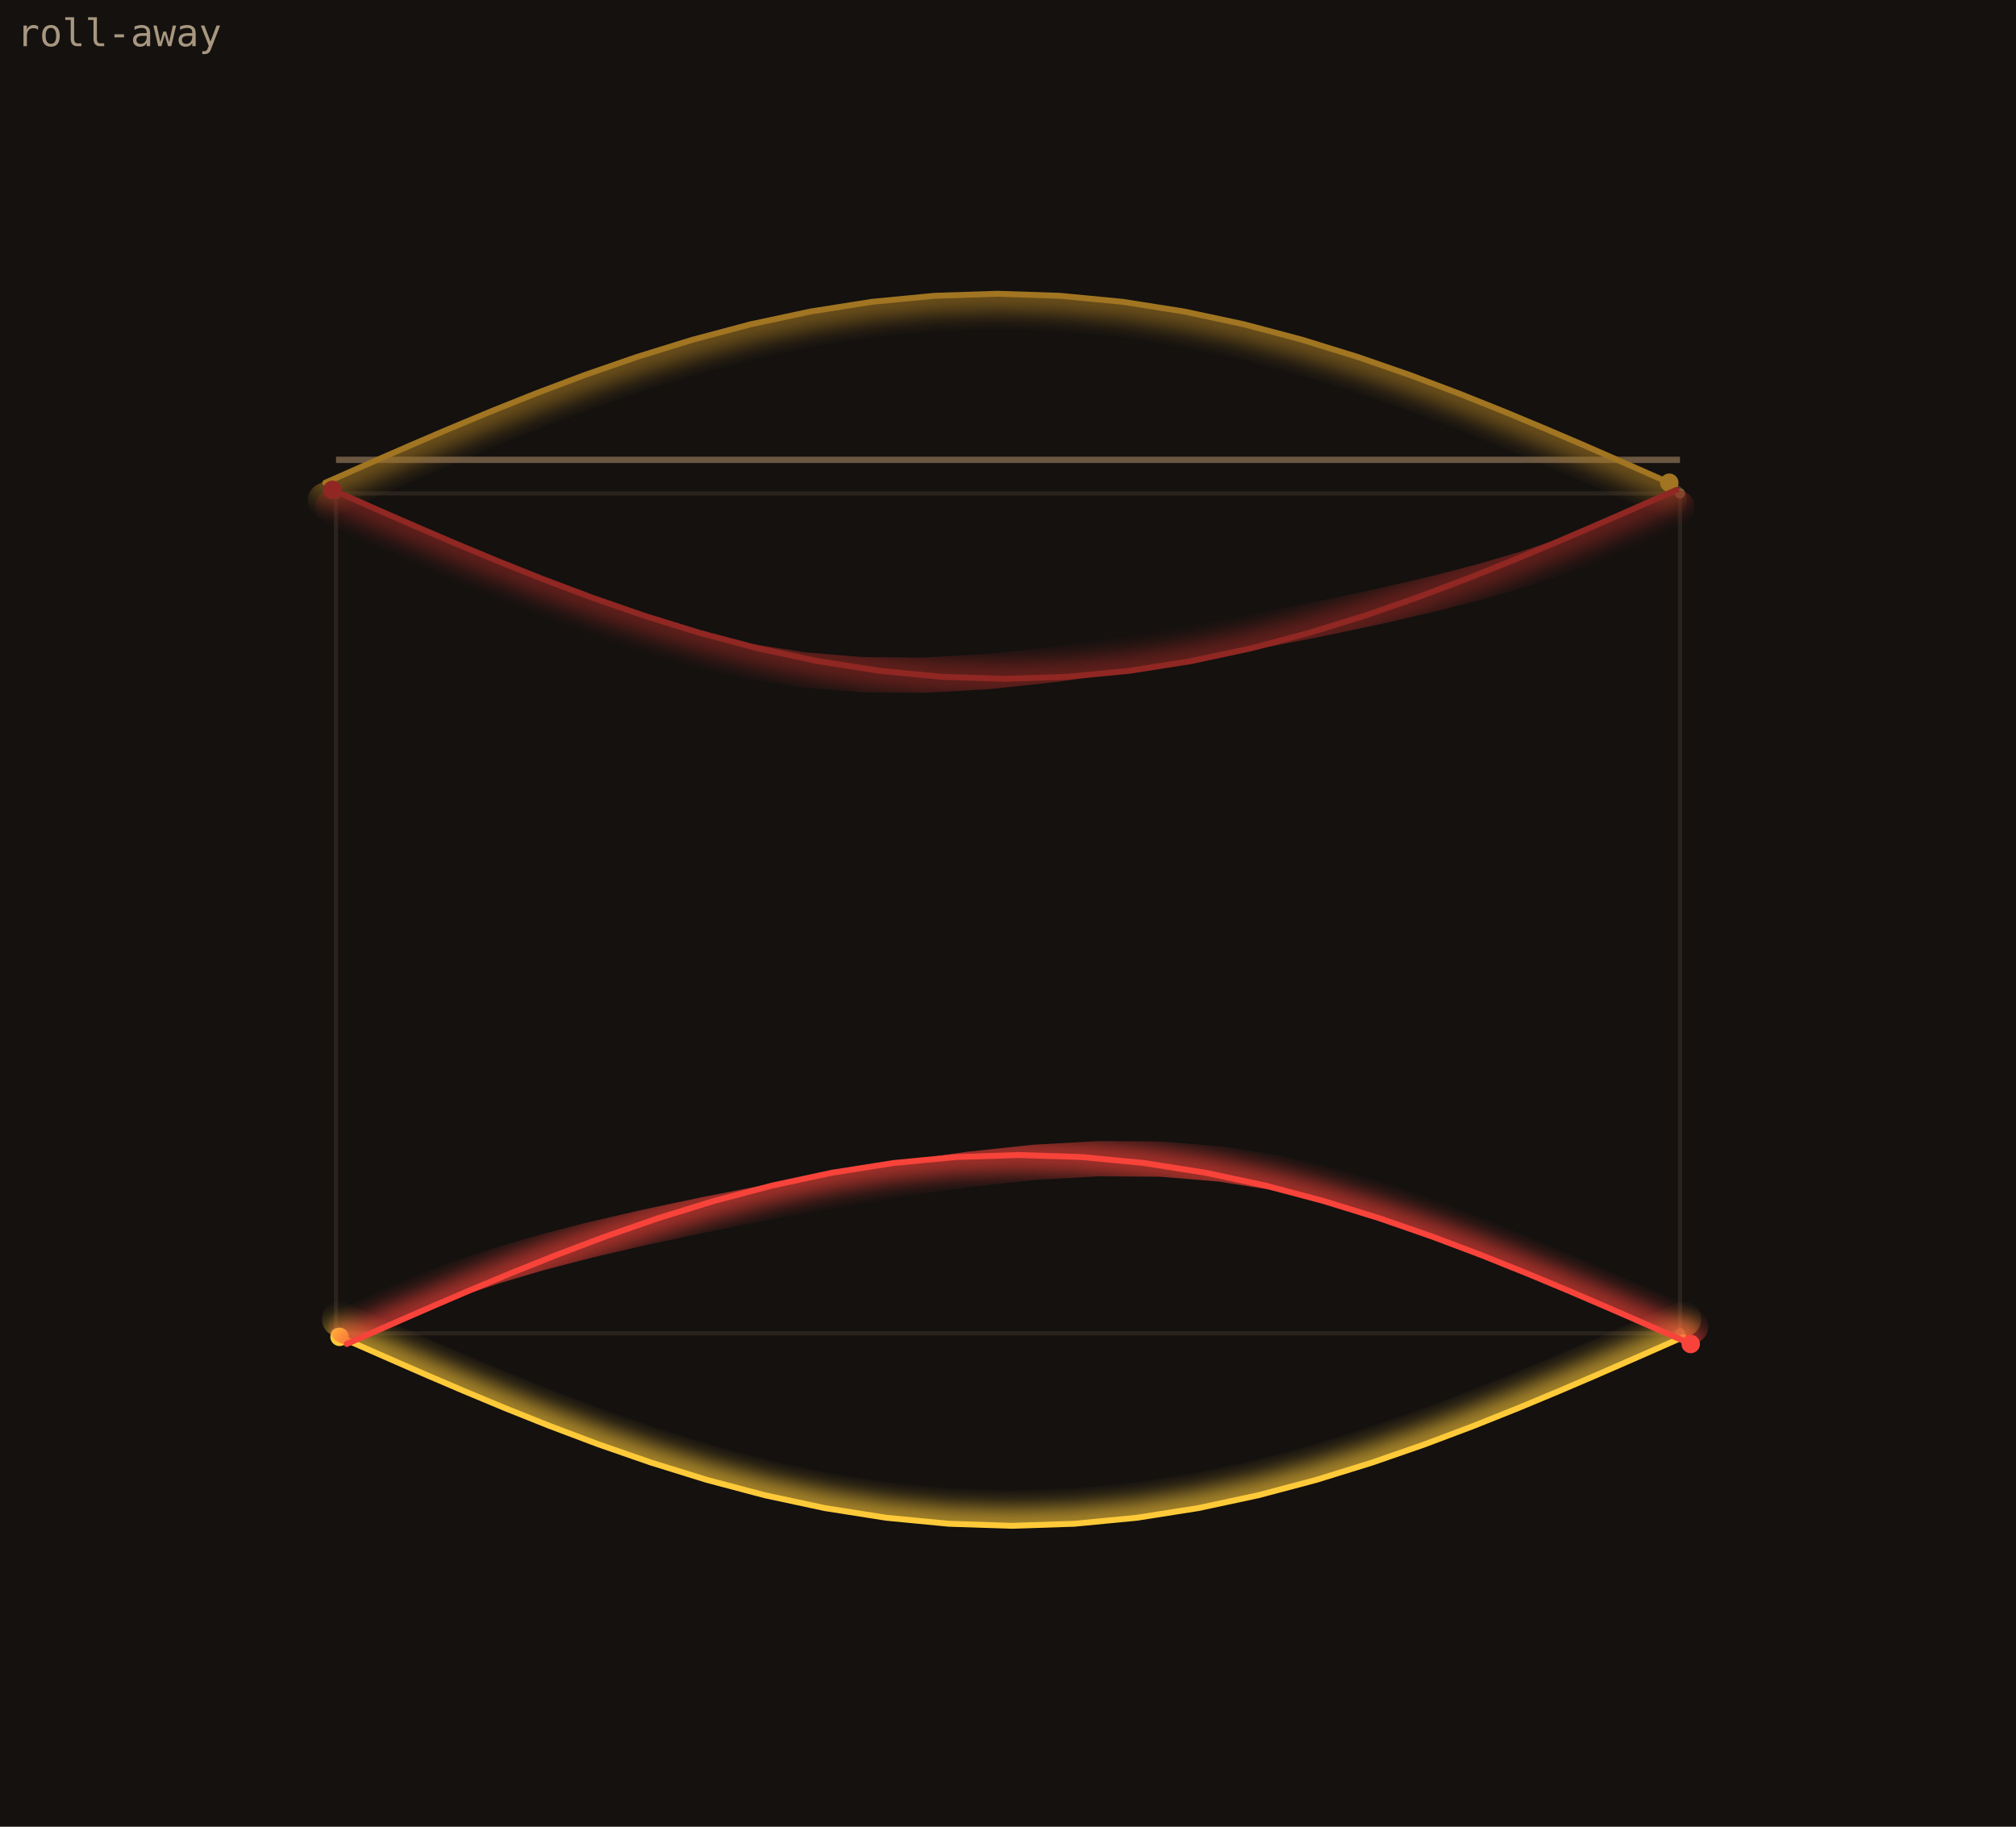
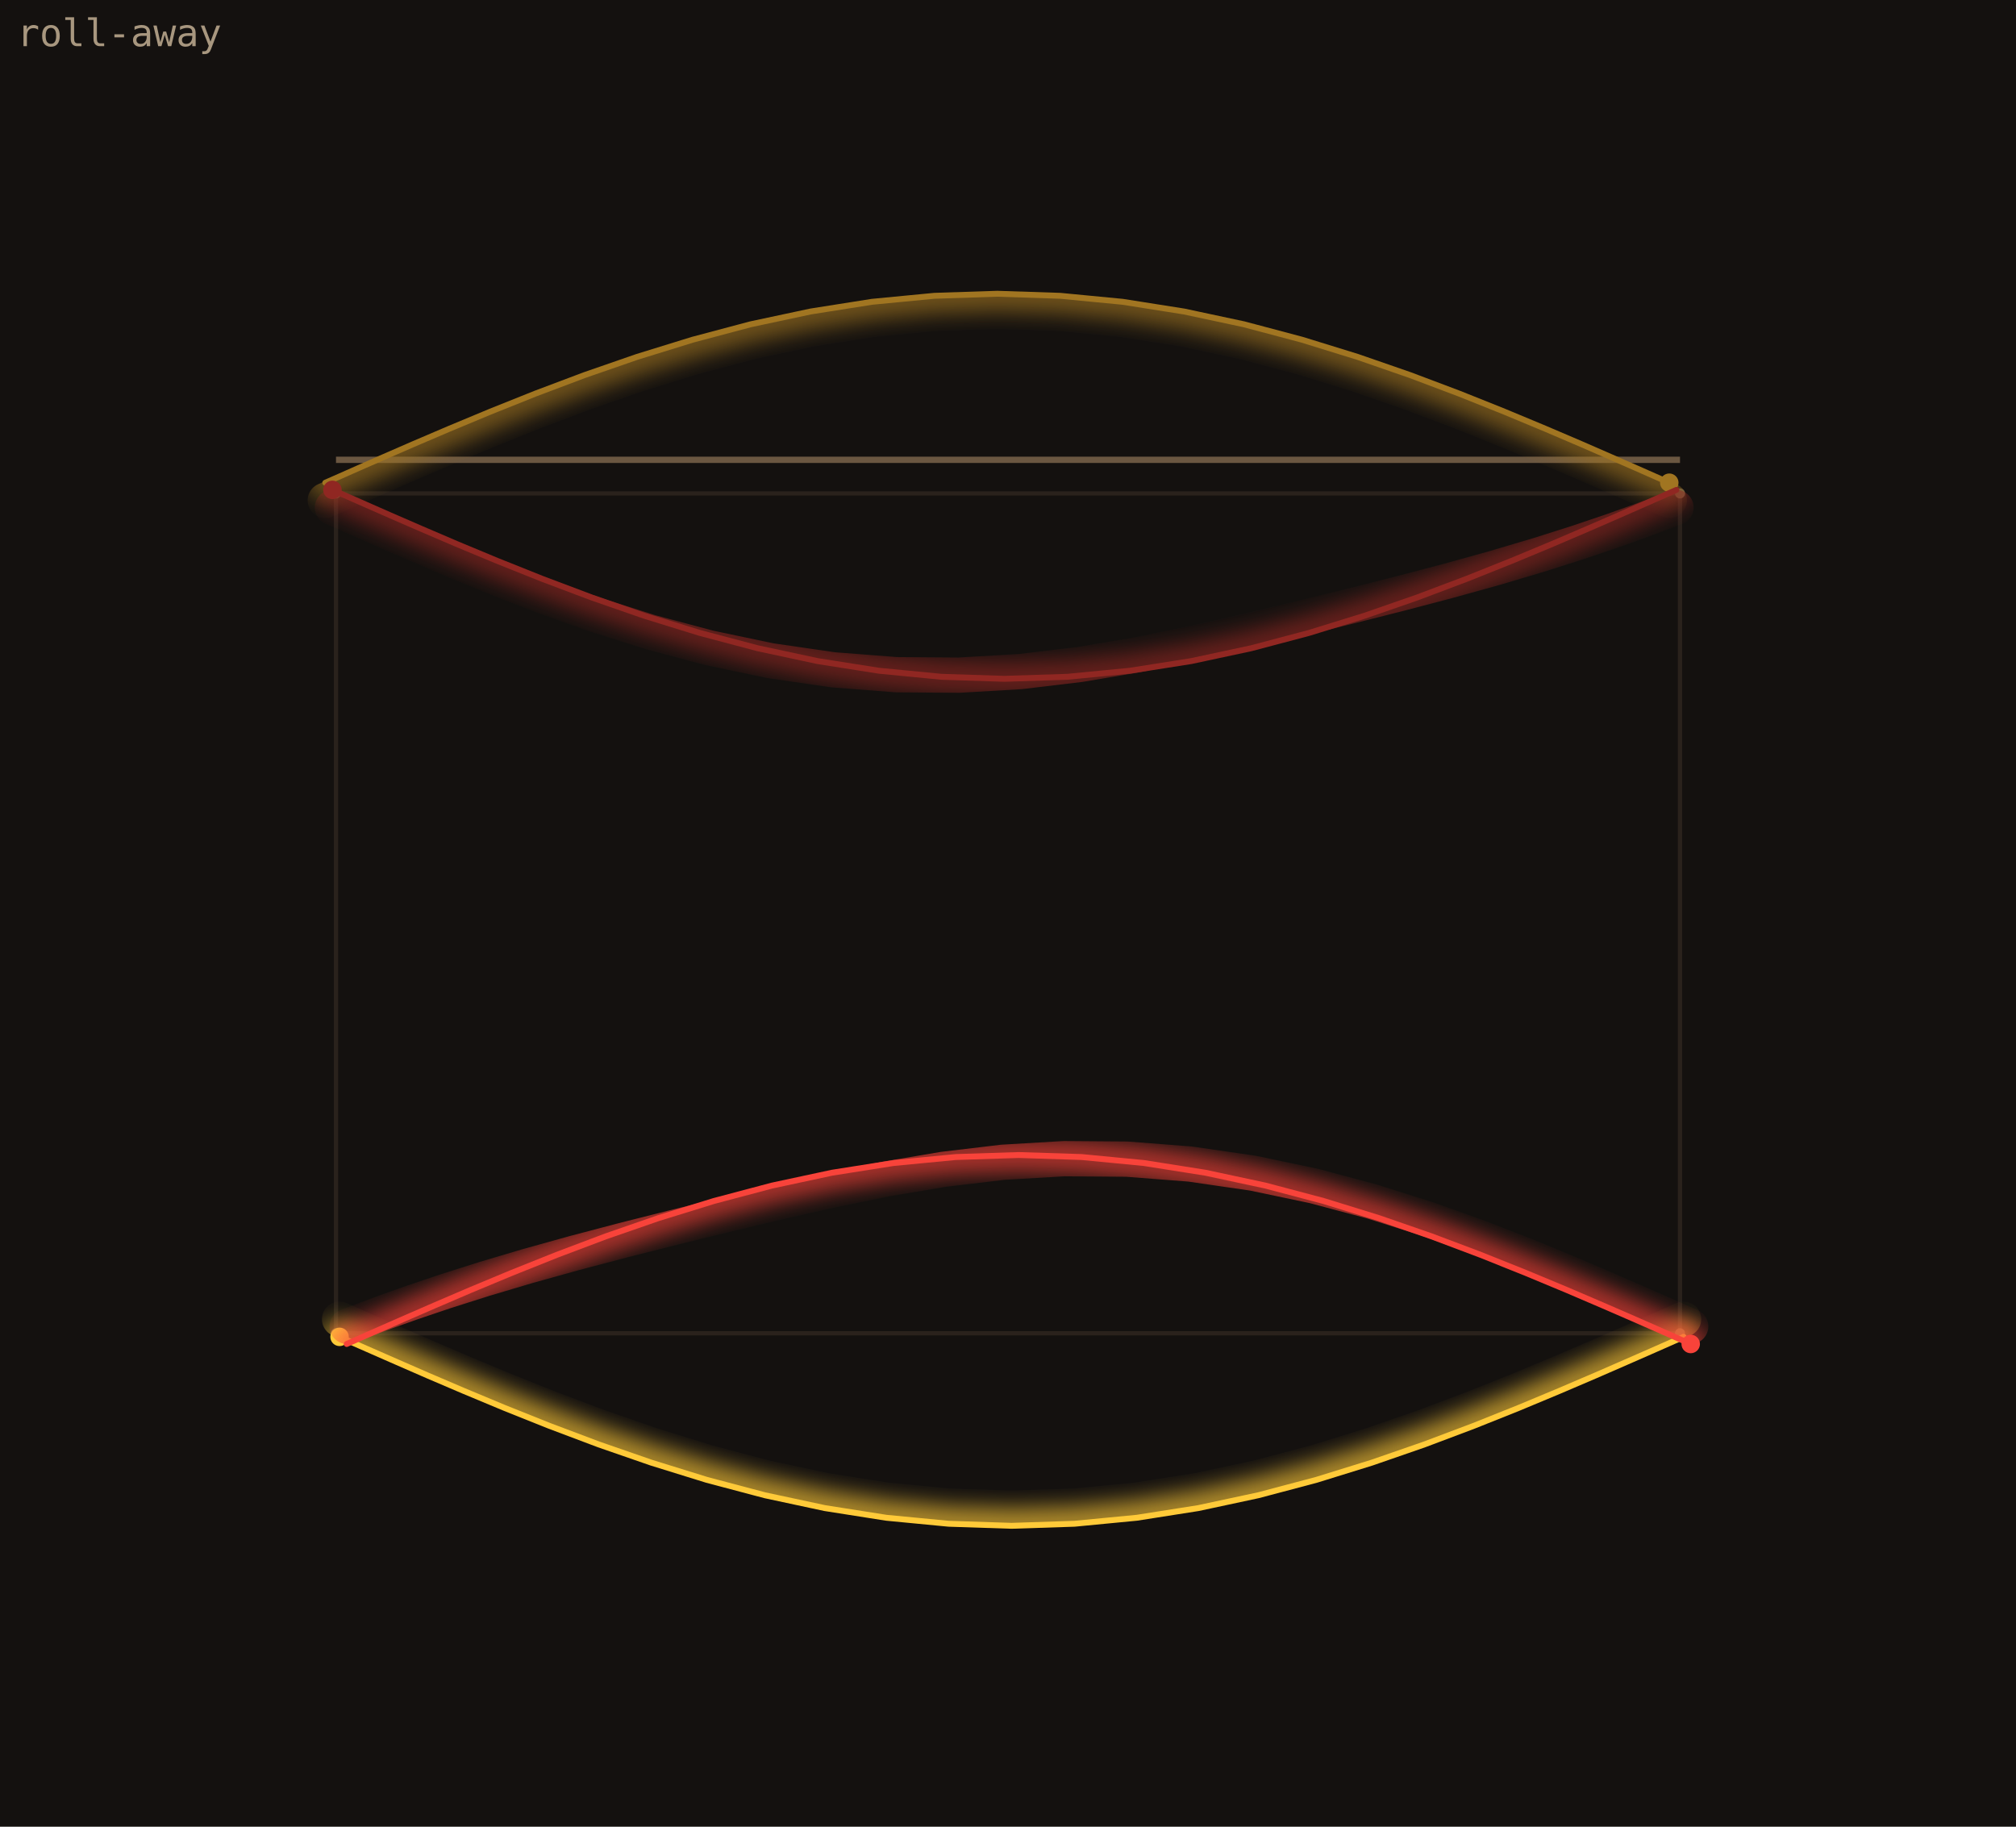
<svg xmlns="http://www.w3.org/2000/svg" viewBox="0 0 480 435" width="480" height="435" role="img">
  <rect width="480" height="435" fill="#14110f" />
  <rect x="80" y="117.5" width="320" height="200" fill="none" stroke="#2a221c" stroke-width="1" />
  <circle cx="400" cy="117.5" r="1.2" fill="#6b5741" />
  <circle cx="80" cy="117.5" r="1.2" fill="#6b5741" />
  <circle cx="80" cy="317.5" r="1.2" fill="#6b5741" />
  <circle cx="400" cy="317.5" r="1.2" fill="#6b5741" />
  <path d="M80 109.5L400 109.5" stroke="#6b5741" stroke-width="1.5" fill="none" />
  <defs>
    <filter id="fade-wk01pqggel" filterUnits="userSpaceOnUse" x="63.17" y="55.67" width="348.56" height="77.76">
      <feGaussianBlur stdDeviation="2.52" />
    </filter>
    <mask id="mask-wk01pqggel" maskUnits="userSpaceOnUse" x="63.17" y="55.67" width="348.56" height="77.76">
      <path d="M397.45 114.95L396.54 114.55L393.86 113.37L389.54 111.46L383.7 108.9L376.46 105.74L367.92 102.09L358.22 98.05L347.45 93.74L335.76 89.33L323.24 84.99L310.01 80.9L296.2 77.23L281.93 74.18L267.3 71.87L252.43 70.44L237.45 69.95L222.47 70.44L207.61 71.87L192.98 74.18L178.7 77.23L164.9 80.9L151.67 84.99L139.15 89.33L127.45 93.74L116.69 98.05L106.99 102.09L98.45 105.74L91.2 108.9L85.36 111.46L81.05 113.37L78.37 114.55L77.45 114.95" fill="none" stroke="#fff" stroke-width="8.4" stroke-linecap="round" stroke-linejoin="round" filter="url(#fade-wk01pqggel)" />
    </mask>
  </defs>
  <g mask="url(#mask-wk01pqggel)" opacity="0.65">
    <path d="M397.45 119.15L396.54 118.75L393.86 117.57L389.54 115.66L383.7 113.1L376.46 109.94L367.92 106.29L358.22 102.25L347.45 97.94L335.76 93.53L323.24 89.19L310.01 85.1L296.2 81.43L281.93 78.38L267.3 76.07L252.43 74.64L237.45 74.15L222.47 74.64L207.61 76.07L192.98 78.38L178.7 81.43L164.9 85.1L151.67 89.19L139.15 93.53L127.45 97.94L116.69 102.25L106.99 106.29L98.45 109.94L91.2 113.1L85.36 115.66L81.05 117.57L78.37 118.75L77.45 119.15" fill="none" stroke="#a17521" stroke-width="8.4" stroke-linecap="round" stroke-linejoin="round" />
  </g>
  <path d="M397.45 114.95L396.54 114.55L393.86 113.37L389.54 111.46L383.7 108.9L376.46 105.74L367.92 102.09L358.22 98.05L347.45 93.74L335.76 89.33L323.24 84.99L310.01 80.9L296.2 77.23L281.93 74.18L267.3 71.87L252.43 70.44L237.45 69.95L222.47 70.44L207.61 71.87L192.98 74.18L178.7 77.23L164.9 80.9L151.67 84.99L139.15 89.33L127.45 93.74L116.69 98.05L106.99 102.09L98.45 105.74L91.2 108.9L85.36 111.46L81.05 113.37L78.37 114.55L77.45 114.95" fill="none" stroke="#a17521" stroke-width="1.4" stroke-linecap="round" stroke-linejoin="round" />
  <circle cx="397.45" cy="114.95" r="2.2" fill="#a17521" />
  <defs>
-     <filter id="fade-wk1kaj8vh" filterUnits="userSpaceOnUse" x="64.87" y="102.37" width="348.68" height="73.56">
+     <filter id="fade-wk1lb9ug" filterUnits="userSpaceOnUse" x="64.87" y="102.37" width="348.56" height="73.56">
      <feGaussianBlur stdDeviation="2.52" />
    </filter>
-     <mask id="mask-wk1kaj8vh" maskUnits="userSpaceOnUse" x="64.87" y="102.37" width="348.68" height="73.56">
-       <path d="M79.15 116.65L80.07 117.06L82.75 118.24L87.06 120.14L92.9 122.71L100.15 125.86L108.68 129.52L118.39 133.56L129.15 137.86L140.85 142.27L153.37 146.62L166.59 150.71L180.4 154.37L194.68 157.43L209.31 159.73L224.17 161.17L239.15 161.65L254.13 161.17L269 159.73L283.62 157.43L297.9 154.37L311.71 150.71L324.93 146.62L337.45 142.27L349.15 137.86L359.91 133.56L369.62 129.52L378.16 125.86L385.4 122.71L391.24 120.14L395.56 118.24L398.23 117.06L399.15 116.65" fill="none" stroke="#fff" stroke-width="8.4" stroke-linecap="round" stroke-linejoin="round" filter="url(#fade-wk1kaj8vh)" />
+     <mask id="mask-wk1lb9ug" maskUnits="userSpaceOnUse" x="64.87" y="102.37" width="348.56" height="73.56">
+       <path d="M79.15 116.65L80.07 117.06L82.75 118.24L87.06 120.14L92.9 122.71L100.15 125.86L108.68 129.52L118.39 133.56L129.15 137.86L140.85 142.27L153.37 146.62L166.59 150.71L180.4 154.37L194.68 157.43L209.31 159.73L224.17 161.17L239.15 161.65L254.13 161.17L269 159.73L283.62 157.43L297.9 154.37L311.71 150.71L324.93 146.62L337.45 142.27L349.15 137.86L359.91 133.56L369.62 129.52L378.16 125.86L385.4 122.71L391.24 120.14L395.56 118.24L398.23 117.06L399.15 116.65" fill="none" stroke="#fff" stroke-width="8.4" stroke-linecap="round" stroke-linejoin="round" filter="url(#fade-wk1lb9ug)" />
    </mask>
  </defs>
-   <g mask="url(#mask-wk1kaj8vh)" opacity="0.65">
-     <path d="M79.15 120.85L80.07 121.26L82.75 122.44L87.06 124.34L92.9 126.91L100.14 130.06L108.64 133.72L118.23 137.76L128.72 142.04L139.97 146.38L151.87 150.54L164.36 154.27L177.42 157.33L191.03 159.5L205.21 160.67L219.99 160.78L235.33 159.92L251.13 158.23L267.22 155.93L283.32 153.24L299.11 150.35L314.26 147.37L328.48 144.37L341.55 141.34L353.33 138.29L363.78 135.21L372.89 132.15L380.69 129.21L387.18 126.51L392.35 124.19L396.15 122.4L398.52 121.25L399.27 120.85" fill="none" stroke="#902722" stroke-width="8.4" stroke-linecap="round" stroke-linejoin="round" />
+   <g mask="url(#mask-wk1lb9ug)" opacity="0.65">
+     <path d="M79.15 120.85L80.07 121.26L82.75 122.44L87.06 124.34L92.9 126.91L100.15 130.06L108.73 133.72L118.55 137.76L129.58 142.04L141.73 146.38L154.87 150.54L168.82 154.27L183.39 157.33L198.33 159.5L213.4 160.67L228.35 160.78L242.98 159.92L257.13 158.23L270.77 155.93L283.93 153.24L296.69 150.35L309.16 147.37L321.38 144.37L333.36 141.34L344.97 138.29L356.05 135.21L366.35 132.15L375.62 129.21L383.62 126.51L390.13 124.19L394.97 122.4L397.95 121.25L399.04 120.85" fill="none" stroke="#902722" stroke-width="8.4" stroke-linecap="round" stroke-linejoin="round" />
  </g>
  <path d="M79.15 116.65L80.07 117.06L82.75 118.24L87.06 120.14L92.9 122.71L100.15 125.86L108.68 129.52L118.39 133.56L129.15 137.86L140.85 142.27L153.37 146.62L166.59 150.71L180.4 154.37L194.68 157.43L209.31 159.73L224.17 161.17L239.15 161.65L254.13 161.17L269 159.73L283.62 157.43L297.9 154.37L311.71 150.71L324.93 146.62L337.45 142.27L349.15 137.86L359.91 133.56L369.62 129.52L378.16 125.86L385.4 122.71L391.24 120.14L395.56 118.24L398.23 117.06L399.15 116.65" fill="none" stroke="#902722" stroke-width="1.4" stroke-linecap="round" stroke-linejoin="round" />
  <circle cx="79.15" cy="116.65" r="2.2" fill="#902722" />
  <defs>
    <filter id="fade-wk26vdsm4" filterUnits="userSpaceOnUse" x="66.57" y="299.87" width="348.56" height="77.76">
      <feGaussianBlur stdDeviation="2.52" />
    </filter>
    <mask id="mask-wk26vdsm4" maskUnits="userSpaceOnUse" x="66.57" y="299.87" width="348.56" height="77.76">
      <path d="M80.85 318.35L81.77 318.75L84.44 319.94L88.76 321.84L94.6 324.4L101.84 327.56L110.38 331.21L120.09 335.26L130.85 339.56L142.55 343.97L155.07 348.31L168.29 352.41L182.1 356.07L196.38 359.13L211 361.43L225.87 362.86L240.85 363.35L255.83 362.86L270.69 361.43L285.32 359.13L299.6 356.07L313.41 352.41L326.63 348.31L339.15 343.97L350.85 339.56L361.61 335.26L371.32 331.21L379.85 327.56L387.1 324.4L392.94 321.84L397.25 319.94L399.93 318.75L400.85 318.35" fill="none" stroke="#fff" stroke-width="8.4" stroke-linecap="round" stroke-linejoin="round" filter="url(#fade-wk26vdsm4)" />
    </mask>
  </defs>
  <g mask="url(#mask-wk26vdsm4)" opacity="0.65">
    <path d="M80.85 314.15L81.77 314.55L84.44 315.74L88.76 317.64L94.6 320.2L101.84 323.36L110.38 327.01L120.09 331.06L130.85 335.36L142.55 339.77L155.07 344.11L168.29 348.21L182.1 351.87L196.38 354.93L211 357.23L225.87 358.66L240.85 359.15L255.83 358.66L270.69 357.23L285.32 354.93L299.6 351.87L313.41 348.21L326.63 344.11L339.15 339.77L350.85 335.36L361.61 331.06L371.32 327.01L379.85 323.36L387.1 320.2L392.94 317.64L397.25 315.74L399.93 314.55L400.85 314.15" fill="none" stroke="#ffca39" stroke-width="8.4" stroke-linecap="round" stroke-linejoin="round" />
  </g>
  <path d="M80.85 318.35L81.77 318.75L84.44 319.94L88.76 321.84L94.6 324.4L101.84 327.56L110.38 331.21L120.09 335.26L130.85 339.56L142.55 343.97L155.07 348.31L168.29 352.41L182.1 356.07L196.38 359.13L211 361.43L225.87 362.86L240.85 363.35L255.83 362.86L270.69 361.43L285.32 359.13L299.6 356.07L313.41 352.41L326.63 348.31L339.15 343.97L350.85 339.56L361.61 335.26L371.32 331.21L379.85 327.56L387.1 324.4L392.94 321.84L397.25 319.94L399.93 318.75L400.85 318.35" fill="none" stroke="#ffca39" stroke-width="1.4" stroke-linecap="round" stroke-linejoin="round" />
  <circle cx="80.85" cy="318.35" r="2.2" fill="#ffca39" />
  <defs>
-     <filter id="fade-wk3469etn" filterUnits="userSpaceOnUse" x="68.15" y="260.77" width="348.68" height="73.56">
+     <filter id="fade-wk31ow10eu" filterUnits="userSpaceOnUse" x="68.27" y="260.77" width="348.56" height="73.56">
      <feGaussianBlur stdDeviation="2.52" />
    </filter>
-     <mask id="mask-wk3469etn" maskUnits="userSpaceOnUse" x="68.15" y="260.77" width="348.68" height="73.56">
-       <path d="M402.55 320.05L401.63 319.64L398.95 318.46L394.64 316.55L388.8 313.99L381.55 310.84L373.01 307.18L363.31 303.14L352.55 298.83L340.85 294.42L328.33 290.08L315.1 285.99L301.3 282.33L287.02 279.27L272.39 276.96L257.53 275.53L242.55 275.05L227.57 275.53L212.7 276.96L198.07 279.27L183.8 282.33L169.99 285.99L156.76 290.08L144.24 294.42L132.55 298.83L121.78 303.14L112.08 307.18L103.54 310.84L96.3 313.99L90.46 316.55L86.14 318.46L83.46 319.64L82.55 320.05" fill="none" stroke="#fff" stroke-width="8.4" stroke-linecap="round" stroke-linejoin="round" filter="url(#fade-wk3469etn)" />
+     <mask id="mask-wk31ow10eu" maskUnits="userSpaceOnUse" x="68.27" y="260.77" width="348.56" height="73.56">
+       <path d="M402.55 320.05L401.63 319.64L398.95 318.46L394.64 316.55L388.8 313.99L381.55 310.84L373.01 307.18L363.31 303.14L352.55 298.83L340.85 294.42L328.33 290.08L315.1 285.99L301.3 282.33L287.02 279.27L272.39 276.96L257.53 275.53L242.55 275.05L227.57 275.53L212.7 276.96L198.07 279.27L183.8 282.33L169.99 285.99L156.76 290.08L144.24 294.42L132.55 298.83L121.78 303.14L112.08 307.18L103.54 310.84L96.3 313.99L90.46 316.55L86.14 318.46L83.46 319.64L82.55 320.05" fill="none" stroke="#fff" stroke-width="8.4" stroke-linecap="round" stroke-linejoin="round" filter="url(#fade-wk31ow10eu)" />
    </mask>
  </defs>
-   <g mask="url(#mask-wk3469etn)" opacity="0.65">
-     <path d="M402.55 315.85L401.63 315.44L398.95 314.26L394.64 312.35L388.8 309.79L381.55 306.64L373.06 302.98L363.47 298.94L352.98 294.66L341.73 290.32L329.82 286.16L317.33 282.43L304.28 279.37L290.67 277.2L276.48 276.03L261.71 275.92L246.37 276.78L230.57 278.47L214.48 280.77L198.38 283.46L182.59 286.35L167.43 289.32L153.21 292.33L140.15 295.35L128.37 298.41L117.92 301.49L108.81 304.55L101.01 307.49L94.51 310.19L89.35 312.5L85.55 314.3L83.18 315.45L82.43 315.85" fill="none" stroke="#f8433a" stroke-width="8.4" stroke-linecap="round" stroke-linejoin="round" />
+   <g mask="url(#mask-wk31ow10eu)" opacity="0.65">
+     <path d="M402.55 315.85L401.63 315.44L398.95 314.26L394.64 312.35L388.8 309.79L381.54 306.64L372.97 302.98L363.14 298.94L352.11 294.66L339.97 290.32L326.83 286.16L312.88 282.43L298.31 279.37L283.36 277.2L268.29 276.03L253.34 275.92L238.72 276.78L224.56 278.47L210.92 280.77L197.77 283.46L185 286.35L172.54 289.32L160.31 292.33L148.34 295.35L136.72 298.41L125.65 301.49L115.35 304.55L106.08 307.49L98.08 310.19L91.57 312.5L86.73 314.3L83.75 315.45L82.66 315.85" fill="none" stroke="#f8433a" stroke-width="8.4" stroke-linecap="round" stroke-linejoin="round" />
  </g>
  <path d="M402.55 320.05L401.63 319.64L398.95 318.46L394.64 316.55L388.8 313.99L381.55 310.84L373.01 307.18L363.31 303.14L352.55 298.83L340.85 294.42L328.33 290.08L315.1 285.99L301.3 282.33L287.02 279.27L272.39 276.96L257.53 275.53L242.55 275.05L227.57 275.53L212.7 276.96L198.07 279.27L183.8 282.33L169.99 285.99L156.76 290.08L144.24 294.42L132.55 298.83L121.78 303.14L112.08 307.18L103.54 310.84L96.3 313.99L90.46 316.55L86.14 318.46L83.46 319.64L82.55 320.05" fill="none" stroke="#f8433a" stroke-width="1.4" stroke-linecap="round" stroke-linejoin="round" />
  <circle cx="402.55" cy="320.05" r="2.2" fill="#f8433a" />
  <text x="4" y="11" fill="#a8977f" font-size="9" font-family="ui-monospace, Menlo, monospace">roll-away</text>
</svg>
